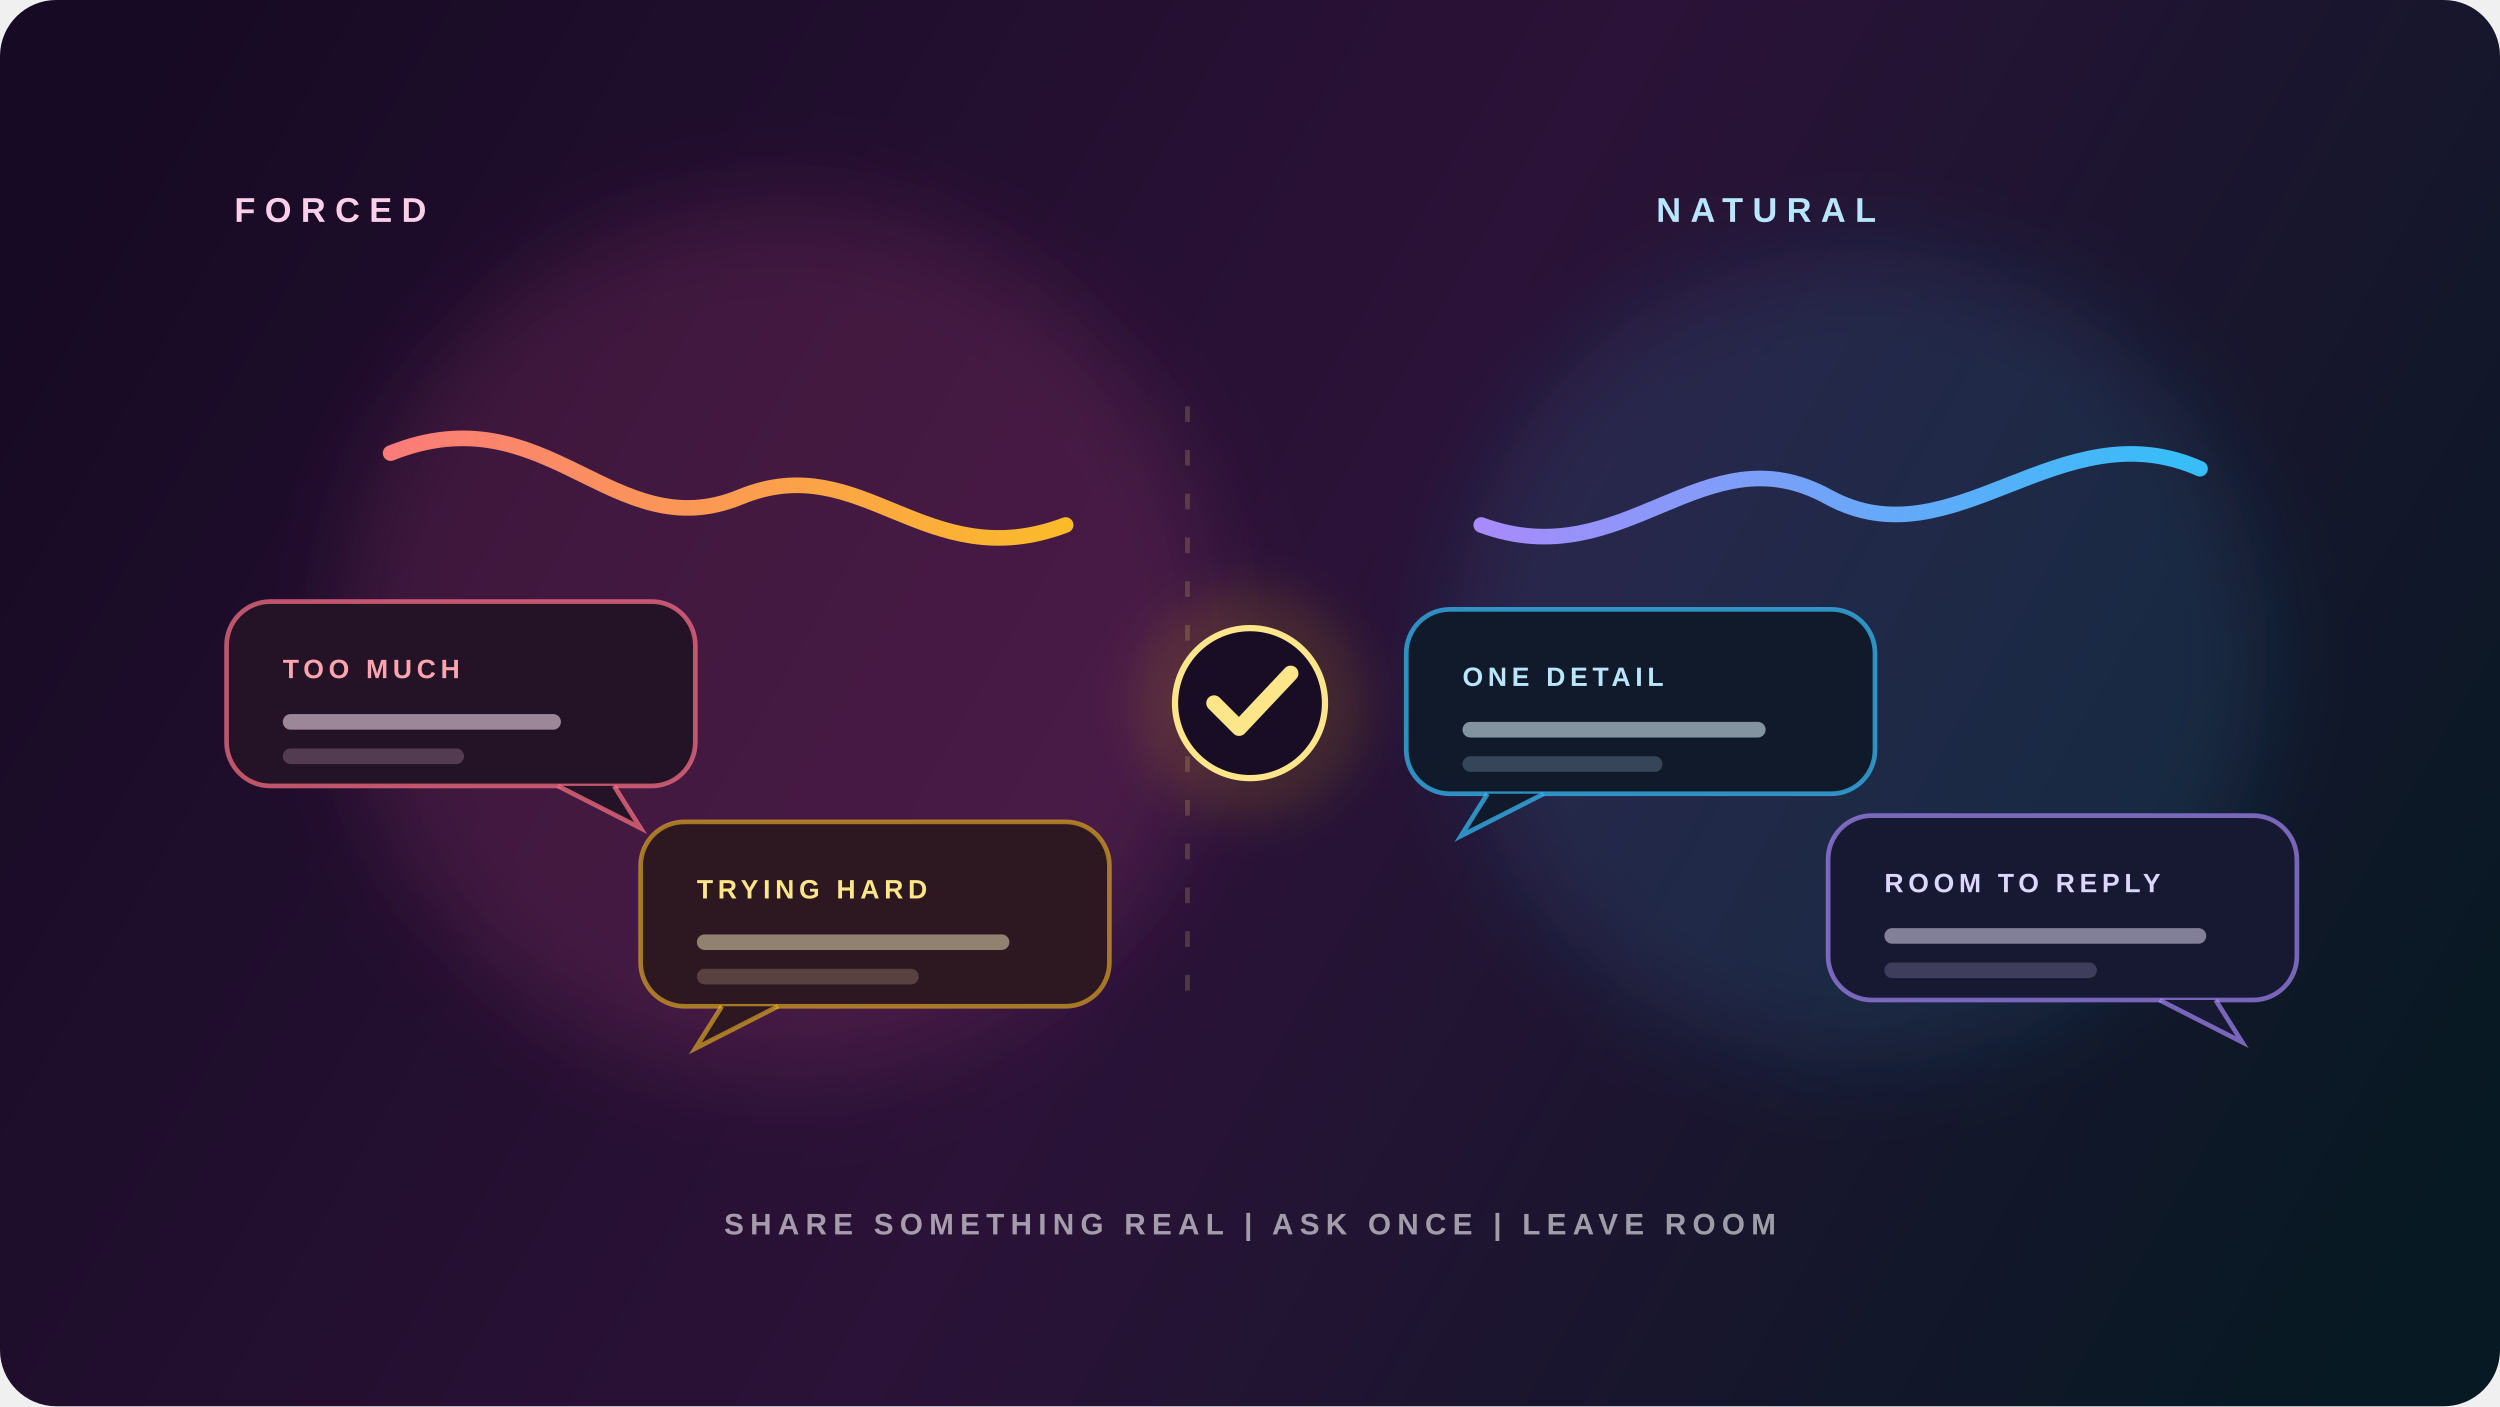
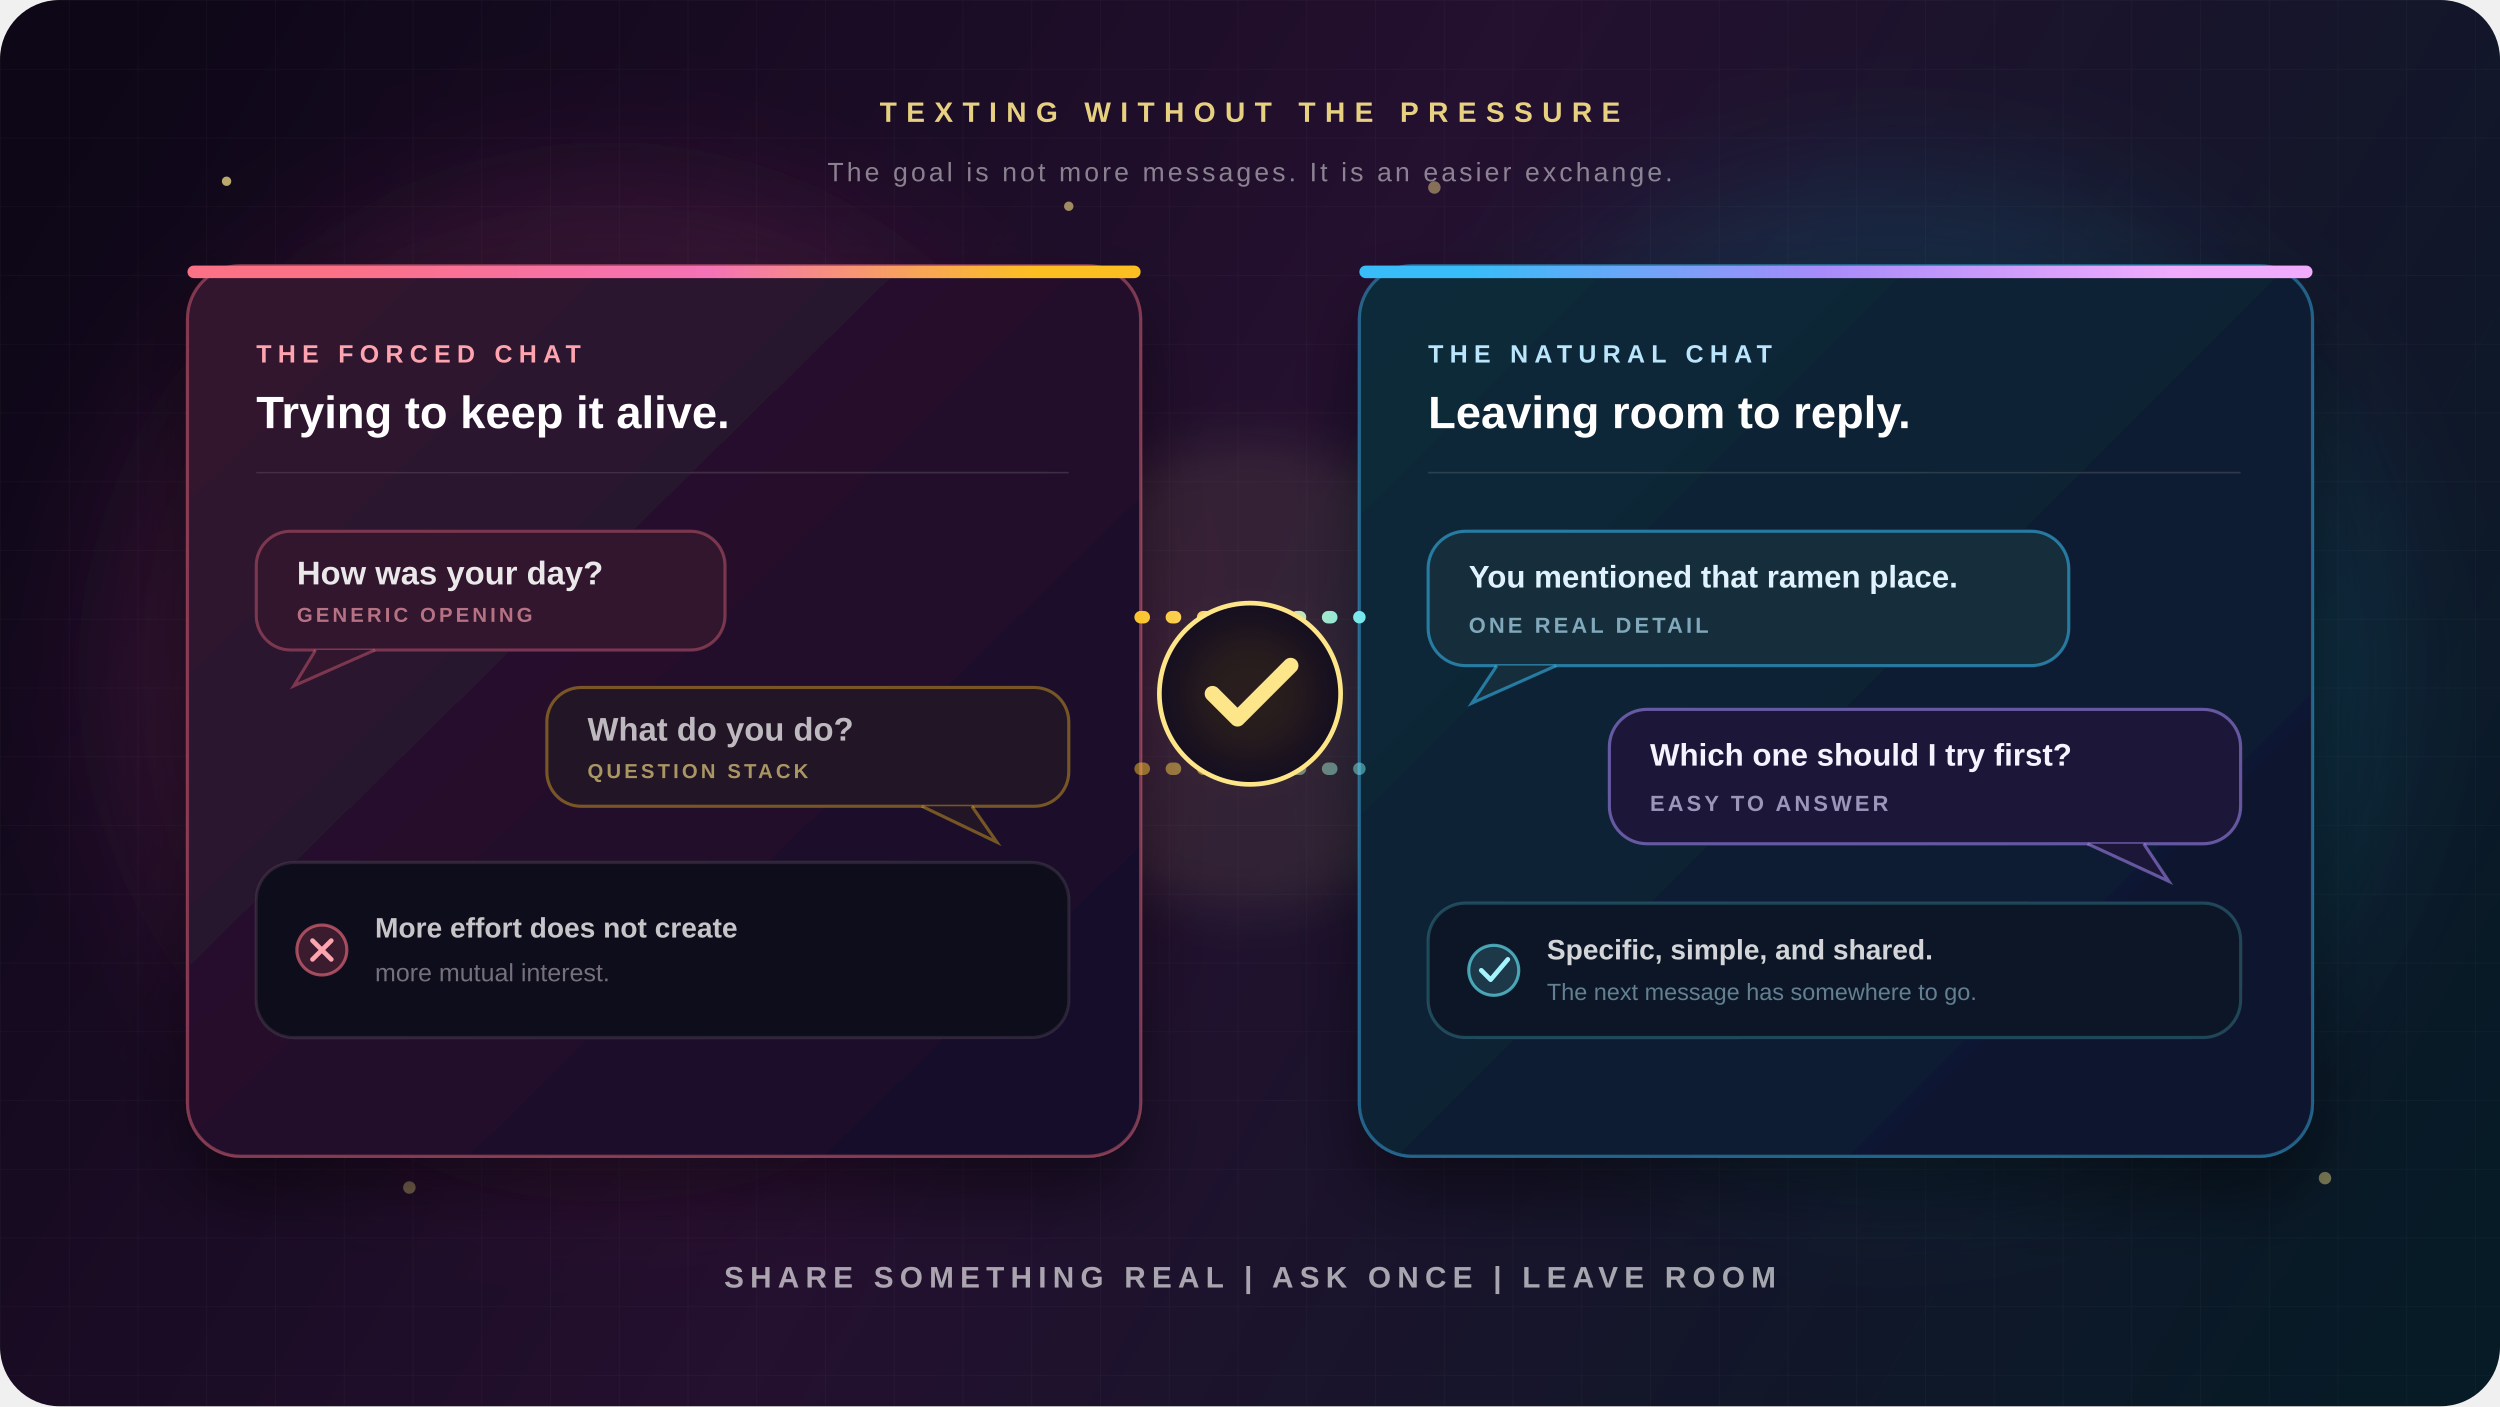
<svg xmlns="http://www.w3.org/2000/svg" width="1600" height="900" viewBox="0 0 1600 900" fill="none" role="img" aria-labelledby="title desc">
  <defs>
-     <linearGradient id="bg" x1="90" y1="40" x2="1510" y2="860" gradientUnits="userSpaceOnUse">
-       <stop stop-color="#170A24" />
-       <stop offset="0.5" stop-color="#2B1238" />
-       <stop offset="1" stop-color="#071923" />
+     <linearGradient id="bg" x1="50" y1="20" x2="1550" y2="880" gradientUnits="userSpaceOnUse">
+       <stop stop-color="#0D0717" />
+       <stop offset="0.46" stop-color="#24102F" />
+       <stop offset="1" stop-color="#061B26" />
    </linearGradient>
-     <linearGradient id="left" x1="180" y1="0" x2="710" y2="0" gradientUnits="userSpaceOnUse">
+     <linearGradient id="panelHot" x1="170" y1="180" x2="690" y2="710" gradientUnits="userSpaceOnUse">
+       <stop stop-color="#32132F" />
+       <stop offset="1" stop-color="#160F29" />
+     </linearGradient>
+     <linearGradient id="panelCool" x1="900" y1="180" x2="1430" y2="710" gradientUnits="userSpaceOnUse">
+       <stop stop-color="#102B3A" />
+       <stop offset="1" stop-color="#11152D" />
+     </linearGradient>
+     <linearGradient id="hotLine" x1="210" y1="0" x2="660" y2="0" gradientUnits="userSpaceOnUse">
      <stop stop-color="#FB7185" />
+       <stop offset="0.54" stop-color="#F472B6" />
      <stop offset="1" stop-color="#FBBF24" />
    </linearGradient>
-     <linearGradient id="right" x1="950" y1="0" x2="1390" y2="0" gradientUnits="userSpaceOnUse">
-       <stop stop-color="#A78BFA" />
-       <stop offset="1" stop-color="#38BDF8" />
+     <linearGradient id="coolLine" x1="940" y1="0" x2="1390" y2="0" gradientUnits="userSpaceOnUse">
+       <stop stop-color="#38BDF8" />
+       <stop offset="0.5" stop-color="#A78BFA" />
+       <stop offset="1" stop-color="#F0ABFC" />
    </linearGradient>
+     <linearGradient id="bridge" x1="720" y1="0" x2="880" y2="0" gradientUnits="userSpaceOnUse">
+       <stop stop-color="#FBBF24" />
+       <stop offset="0.5" stop-color="#FDE68A" />
+       <stop offset="1" stop-color="#67E8F9" />
+     </linearGradient>
+     <pattern id="grid" width="44" height="44" patternUnits="userSpaceOnUse">
+       <path d="M44 0H0V44" stroke="#FFFFFF" stroke-opacity="0.035" />
+     </pattern>
    <filter id="glow" x="-60%" y="-60%" width="220%" height="220%">
-       <feGaussianBlur stdDeviation="30" />
+       <feGaussianBlur stdDeviation="42" />
    </filter>
-     <filter id="smallGlow" x="-70%" y="-70%" width="240%" height="240%">
-       <feGaussianBlur stdDeviation="14" />
+     <filter id="softGlow" x="-60%" y="-60%" width="220%" height="220%">
+       <feGaussianBlur stdDeviation="15" />
+     </filter>
+     <filter id="shadow" x="-30%" y="-30%" width="160%" height="180%">
+       <feDropShadow dx="0" dy="24" stdDeviation="22" flood-color="#000000" flood-opacity="0.45" />
    </filter>
  </defs>
-   <rect width="1600" height="900" rx="36" fill="url(#bg)" />
-   <circle cx="500" cy="410" r="280" fill="#EC4899" fill-opacity="0.16" filter="url(#glow)" />
-   <circle cx="1190" cy="420" r="260" fill="#38BDF8" fill-opacity="0.12" filter="url(#glow)" />
-   <text x="150" y="142" fill="#FBCFE8" font-family="Arial,sans-serif" font-size="22" font-weight="900" letter-spacing="6">FORCED</text>
-   <text x="1060" y="142" fill="#BAE6FD" font-family="Arial,sans-serif" font-size="22" font-weight="900" letter-spacing="6">NATURAL</text>
-   <path d="M250 290C350 250 392 352 474 318C552 286 592 370 682 336" stroke="url(#left)" stroke-width="10" stroke-linecap="round" />
-   <path d="M948 336C1040 370 1090 274 1170 318C1250 362 1318 260 1408 300" stroke="url(#right)" stroke-width="10" stroke-linecap="round" />
-   <g transform="translate(145 385)">
-     <rect width="300" height="118" rx="28" fill="#241227" stroke="#FB7185" stroke-opacity="0.72" stroke-width="3" />
-     <text x="36" y="49" fill="#FDA4AF" font-family="Arial,sans-serif" font-size="17" font-weight="900" letter-spacing="3">TOO MUCH</text>
-     <rect x="36" y="72" width="178" height="10" rx="5" fill="#FCE7F3" fill-opacity="0.55" />
-     <rect x="36" y="94" width="116" height="10" rx="5" fill="#FBCFE8" fill-opacity="0.22" />
-     <path d="M248 118L265 145L212 118" fill="#241227" stroke="#FB7185" stroke-opacity="0.72" stroke-width="3" />
+   <rect width="1600" height="900" rx="38" fill="url(#bg)" />
+   <rect width="1600" height="900" rx="38" fill="url(#grid)" />
+   <circle cx="390" cy="430" r="320" fill="#EC4899" fill-opacity="0.14" filter="url(#glow)" />
+   <circle cx="1210" cy="430" r="320" fill="#22D3EE" fill-opacity="0.12" filter="url(#glow)" />
+   <circle cx="800" cy="432" r="150" fill="#FDE68A" fill-opacity="0.08" filter="url(#softGlow)" />
+   <g fill="#FDE68A">
+     <circle cx="145" cy="116" r="3" fill-opacity="0.72" />
+     <circle cx="262" cy="760" r="4" fill-opacity="0.4" />
+     <circle cx="684" cy="132" r="3" fill-opacity="0.58" />
+     <circle cx="918" cy="120" r="4" fill-opacity="0.45" />
+     <circle cx="1450" cy="220" r="3" fill-opacity="0.65" />
+     <circle cx="1488" cy="754" r="4" fill-opacity="0.46" />
  </g>
-   <g transform="translate(410 526)">
-     <rect width="300" height="118" rx="28" fill="#2D1721" stroke="#FBBF24" stroke-opacity="0.58" stroke-width="3" />
-     <text x="36" y="49" fill="#FDE68A" font-family="Arial,sans-serif" font-size="17" font-weight="900" letter-spacing="3">TRYING HARD</text>
-     <rect x="36" y="72" width="200" height="10" rx="5" fill="#FEF3C7" fill-opacity="0.48" />
-     <rect x="36" y="94" width="142" height="10" rx="5" fill="#FEF3C7" fill-opacity="0.2" />
-     <path d="M52 118L35 145L88 118" fill="#2D1721" stroke="#FBBF24" stroke-opacity="0.58" stroke-width="3" />
+   <text x="800" y="78" text-anchor="middle" fill="#FDE68A" fill-opacity="0.9" font-family="Arial,sans-serif" font-size="18" font-weight="900" letter-spacing="6">TEXTING WITHOUT THE PRESSURE</text>
+   <text x="800" y="116" text-anchor="middle" fill="#FFFFFF" fill-opacity="0.48" font-family="Arial,sans-serif" font-size="17" letter-spacing="2">The goal is not more messages. It is an easier exchange.</text>
+   <g filter="url(#shadow)">
+     <rect x="120" y="170" width="610" height="570" rx="34" fill="url(#panelHot)" stroke="#FB7185" stroke-opacity="0.42" stroke-width="2" />
+     <rect x="120" y="170" width="610" height="8" rx="4" fill="url(#hotLine)" />
+     <text x="164" y="232" fill="#FDA4AF" font-family="Arial,sans-serif" font-size="16" font-weight="900" letter-spacing="4">THE FORCED CHAT</text>
+     <text x="164" y="274" fill="#FFFFFF" font-family="Arial,sans-serif" font-size="29" font-weight="800">Trying to keep it alive.</text>
+     <rect x="164" y="302" width="520" height="1" fill="#FFFFFF" fill-opacity="0.12" />
+     <g transform="translate(164 340)">
+       <rect width="300" height="76" rx="22" fill="#30152D" stroke="#FB7185" stroke-opacity="0.38" stroke-width="2" />
+       <text x="26" y="34" fill="#FFFFFF" fill-opacity="0.9" font-family="Arial,sans-serif" font-size="21" font-weight="700">How was your day?</text>
+       <text x="26" y="58" fill="#FDA4AF" fill-opacity="0.65" font-family="Arial,sans-serif" font-size="13" font-weight="700" letter-spacing="2">GENERIC OPENING</text>
+       <path d="M38 76L24 99L76 76" fill="#30152D" stroke="#FB7185" stroke-opacity="0.38" stroke-width="2" />
+     </g>
+     <g transform="translate(350 440)">
+       <rect width="334" height="76" rx="22" fill="#211325" stroke="#FBBF24" stroke-opacity="0.4" stroke-width="2" />
+       <text x="26" y="34" fill="#FFFFFF" fill-opacity="0.7" font-family="Arial,sans-serif" font-size="21" font-weight="700">What do you do?</text>
+       <text x="26" y="58" fill="#FDE68A" fill-opacity="0.62" font-family="Arial,sans-serif" font-size="13" font-weight="700" letter-spacing="2">QUESTION STACK</text>
+       <path d="M272 76L288 99L240 76" fill="#211325" stroke="#FBBF24" stroke-opacity="0.4" stroke-width="2" />
+     </g>
+     <g transform="translate(164 552)">
+       <rect width="520" height="112" rx="24" fill="#100B1B" stroke="#FFFFFF" stroke-opacity="0.1" stroke-width="2" />
+       <circle cx="42" cy="56" r="16" fill="#FB7185" fill-opacity="0.18" stroke="#FB7185" stroke-opacity="0.6" stroke-width="2" />
+       <path d="M36 50L48 62M48 50L36 62" stroke="#FDA4AF" stroke-width="3" stroke-linecap="round" />
+       <text x="76" y="48" fill="#FFFFFF" fill-opacity="0.76" font-family="Arial,sans-serif" font-size="18" font-weight="700">More effort does not create</text>
+       <text x="76" y="76" fill="#FFFFFF" fill-opacity="0.42" font-family="Arial,sans-serif" font-size="16">more mutual interest.</text>
+     </g>
  </g>
-   <g transform="translate(900 390)">
-     <rect width="300" height="118" rx="28" fill="#111A2A" stroke="#38BDF8" stroke-opacity="0.72" stroke-width="3" />
-     <text x="36" y="49" fill="#BAE6FD" font-family="Arial,sans-serif" font-size="17" font-weight="900" letter-spacing="3">ONE DETAIL</text>
-     <rect x="36" y="72" width="194" height="10" rx="5" fill="#E0F2FE" fill-opacity="0.56" />
-     <rect x="36" y="94" width="128" height="10" rx="5" fill="#BAE6FD" fill-opacity="0.22" />
-     <path d="M52 118L35 145L88 118" fill="#111A2A" stroke="#38BDF8" stroke-opacity="0.72" stroke-width="3" />
+   <g filter="url(#shadow)">
+     <rect x="870" y="170" width="610" height="570" rx="34" fill="url(#panelCool)" stroke="#38BDF8" stroke-opacity="0.42" stroke-width="2" />
+     <rect x="870" y="170" width="610" height="8" rx="4" fill="url(#coolLine)" />
+     <text x="914" y="232" fill="#BAE6FD" font-family="Arial,sans-serif" font-size="16" font-weight="900" letter-spacing="4">THE NATURAL CHAT</text>
+     <text x="914" y="274" fill="#FFFFFF" font-family="Arial,sans-serif" font-size="29" font-weight="800">Leaving room to reply.</text>
+     <rect x="914" y="302" width="520" height="1" fill="#FFFFFF" fill-opacity="0.12" />
+     <g transform="translate(914 340)">
+       <rect width="410" height="86" rx="24" fill="#122E3A" stroke="#38BDF8" stroke-opacity="0.55" stroke-width="2" />
+       <text x="26" y="36" fill="#E0F2FE" font-family="Arial,sans-serif" font-size="20" font-weight="700">You mentioned that ramen place.</text>
+       <text x="26" y="65" fill="#BAE6FD" fill-opacity="0.66" font-family="Arial,sans-serif" font-size="14" font-weight="700" letter-spacing="2">ONE REAL DETAIL</text>
+       <path d="M44 86L28 110L82 86" fill="#122E3A" stroke="#38BDF8" stroke-opacity="0.55" stroke-width="2" />
+     </g>
+     <g transform="translate(1030 454)">
+       <rect width="404" height="86" rx="24" fill="#1D1939" stroke="#A78BFA" stroke-opacity="0.55" stroke-width="2" />
+       <text x="26" y="36" fill="#F5F3FF" font-family="Arial,sans-serif" font-size="20" font-weight="700">Which one should I try first?</text>
+       <text x="26" y="65" fill="#DDD6FE" fill-opacity="0.66" font-family="Arial,sans-serif" font-size="14" font-weight="700" letter-spacing="2">EASY TO ANSWER</text>
+       <path d="M342 86L358 110L306 86" fill="#1D1939" stroke="#A78BFA" stroke-opacity="0.55" stroke-width="2" />
+     </g>
+     <g transform="translate(914 578)">
+       <rect width="520" height="86" rx="24" fill="#0C1828" stroke="#67E8F9" stroke-opacity="0.22" stroke-width="2" />
+       <circle cx="42" cy="43" r="16" fill="#67E8F9" fill-opacity="0.16" stroke="#67E8F9" stroke-opacity="0.65" stroke-width="2" />
+       <path d="M34 43L40 49L51 36" stroke="#A5F3FC" stroke-width="3" stroke-linecap="round" stroke-linejoin="round" />
+       <text x="76" y="36" fill="#FFFFFF" fill-opacity="0.82" font-family="Arial,sans-serif" font-size="18" font-weight="700">Specific, simple, and shared.</text>
+       <text x="76" y="62" fill="#BAE6FD" fill-opacity="0.5" font-family="Arial,sans-serif" font-size="15">The next message has somewhere to go.</text>
+     </g>
  </g>
-   <g transform="translate(1170 522)">
-     <rect width="300" height="118" rx="28" fill="#171832" stroke="#A78BFA" stroke-opacity="0.68" stroke-width="3" />
-     <text x="36" y="49" fill="#DDD6FE" font-family="Arial,sans-serif" font-size="17" font-weight="900" letter-spacing="3">ROOM TO REPLY</text>
-     <rect x="36" y="72" width="206" height="10" rx="5" fill="#EDE9FE" fill-opacity="0.5" />
-     <rect x="36" y="94" width="136" height="10" rx="5" fill="#DDD6FE" fill-opacity="0.2" />
-     <path d="M248 118L265 145L212 118" fill="#171832" stroke="#A78BFA" stroke-opacity="0.68" stroke-width="3" />
+   <g>
+     <path d="M730 395H870" stroke="url(#bridge)" stroke-width="8" stroke-linecap="round" stroke-dasharray="2 18" />
+     <path d="M730 492H870" stroke="url(#bridge)" stroke-width="8" stroke-linecap="round" stroke-dasharray="2 18" opacity="0.5" />
+     <circle cx="800" cy="444" r="58" fill="#120C20" stroke="#FDE68A" stroke-width="3" />
+     <circle cx="800" cy="444" r="44" fill="#FBBF24" fill-opacity="0.1" filter="url(#softGlow)" />
+     <path d="M776 444L792 460L826 426" stroke="#FDE68A" stroke-width="10" stroke-linecap="round" stroke-linejoin="round" />
  </g>
-   <path d="M760 260V650" stroke="#FDE68A" stroke-opacity="0.18" stroke-width="3" stroke-dasharray="10 18" />
-   <circle cx="800" cy="450" r="74" fill="#FBBF24" fill-opacity="0.12" filter="url(#smallGlow)" />
-   <circle cx="800" cy="450" r="48" fill="#180D25" stroke="#FDE68A" stroke-width="4" />
-   <path d="M777 450L793 466L826 431" stroke="#FDE68A" stroke-width="10" stroke-linecap="round" stroke-linejoin="round" />
-   <text x="800" y="790" text-anchor="middle" fill="#FFFFFF" fill-opacity="0.58" font-family="Arial,sans-serif" font-size="19" font-weight="700" letter-spacing="4">SHARE SOMETHING REAL  |  ASK ONCE  |  LEAVE ROOM</text>
+   <text x="800" y="824" text-anchor="middle" fill="#FFFFFF" fill-opacity="0.62" font-family="Arial,sans-serif" font-size="19" font-weight="700" letter-spacing="4">SHARE SOMETHING REAL  |  ASK ONCE  |  LEAVE ROOM</text>
</svg>
